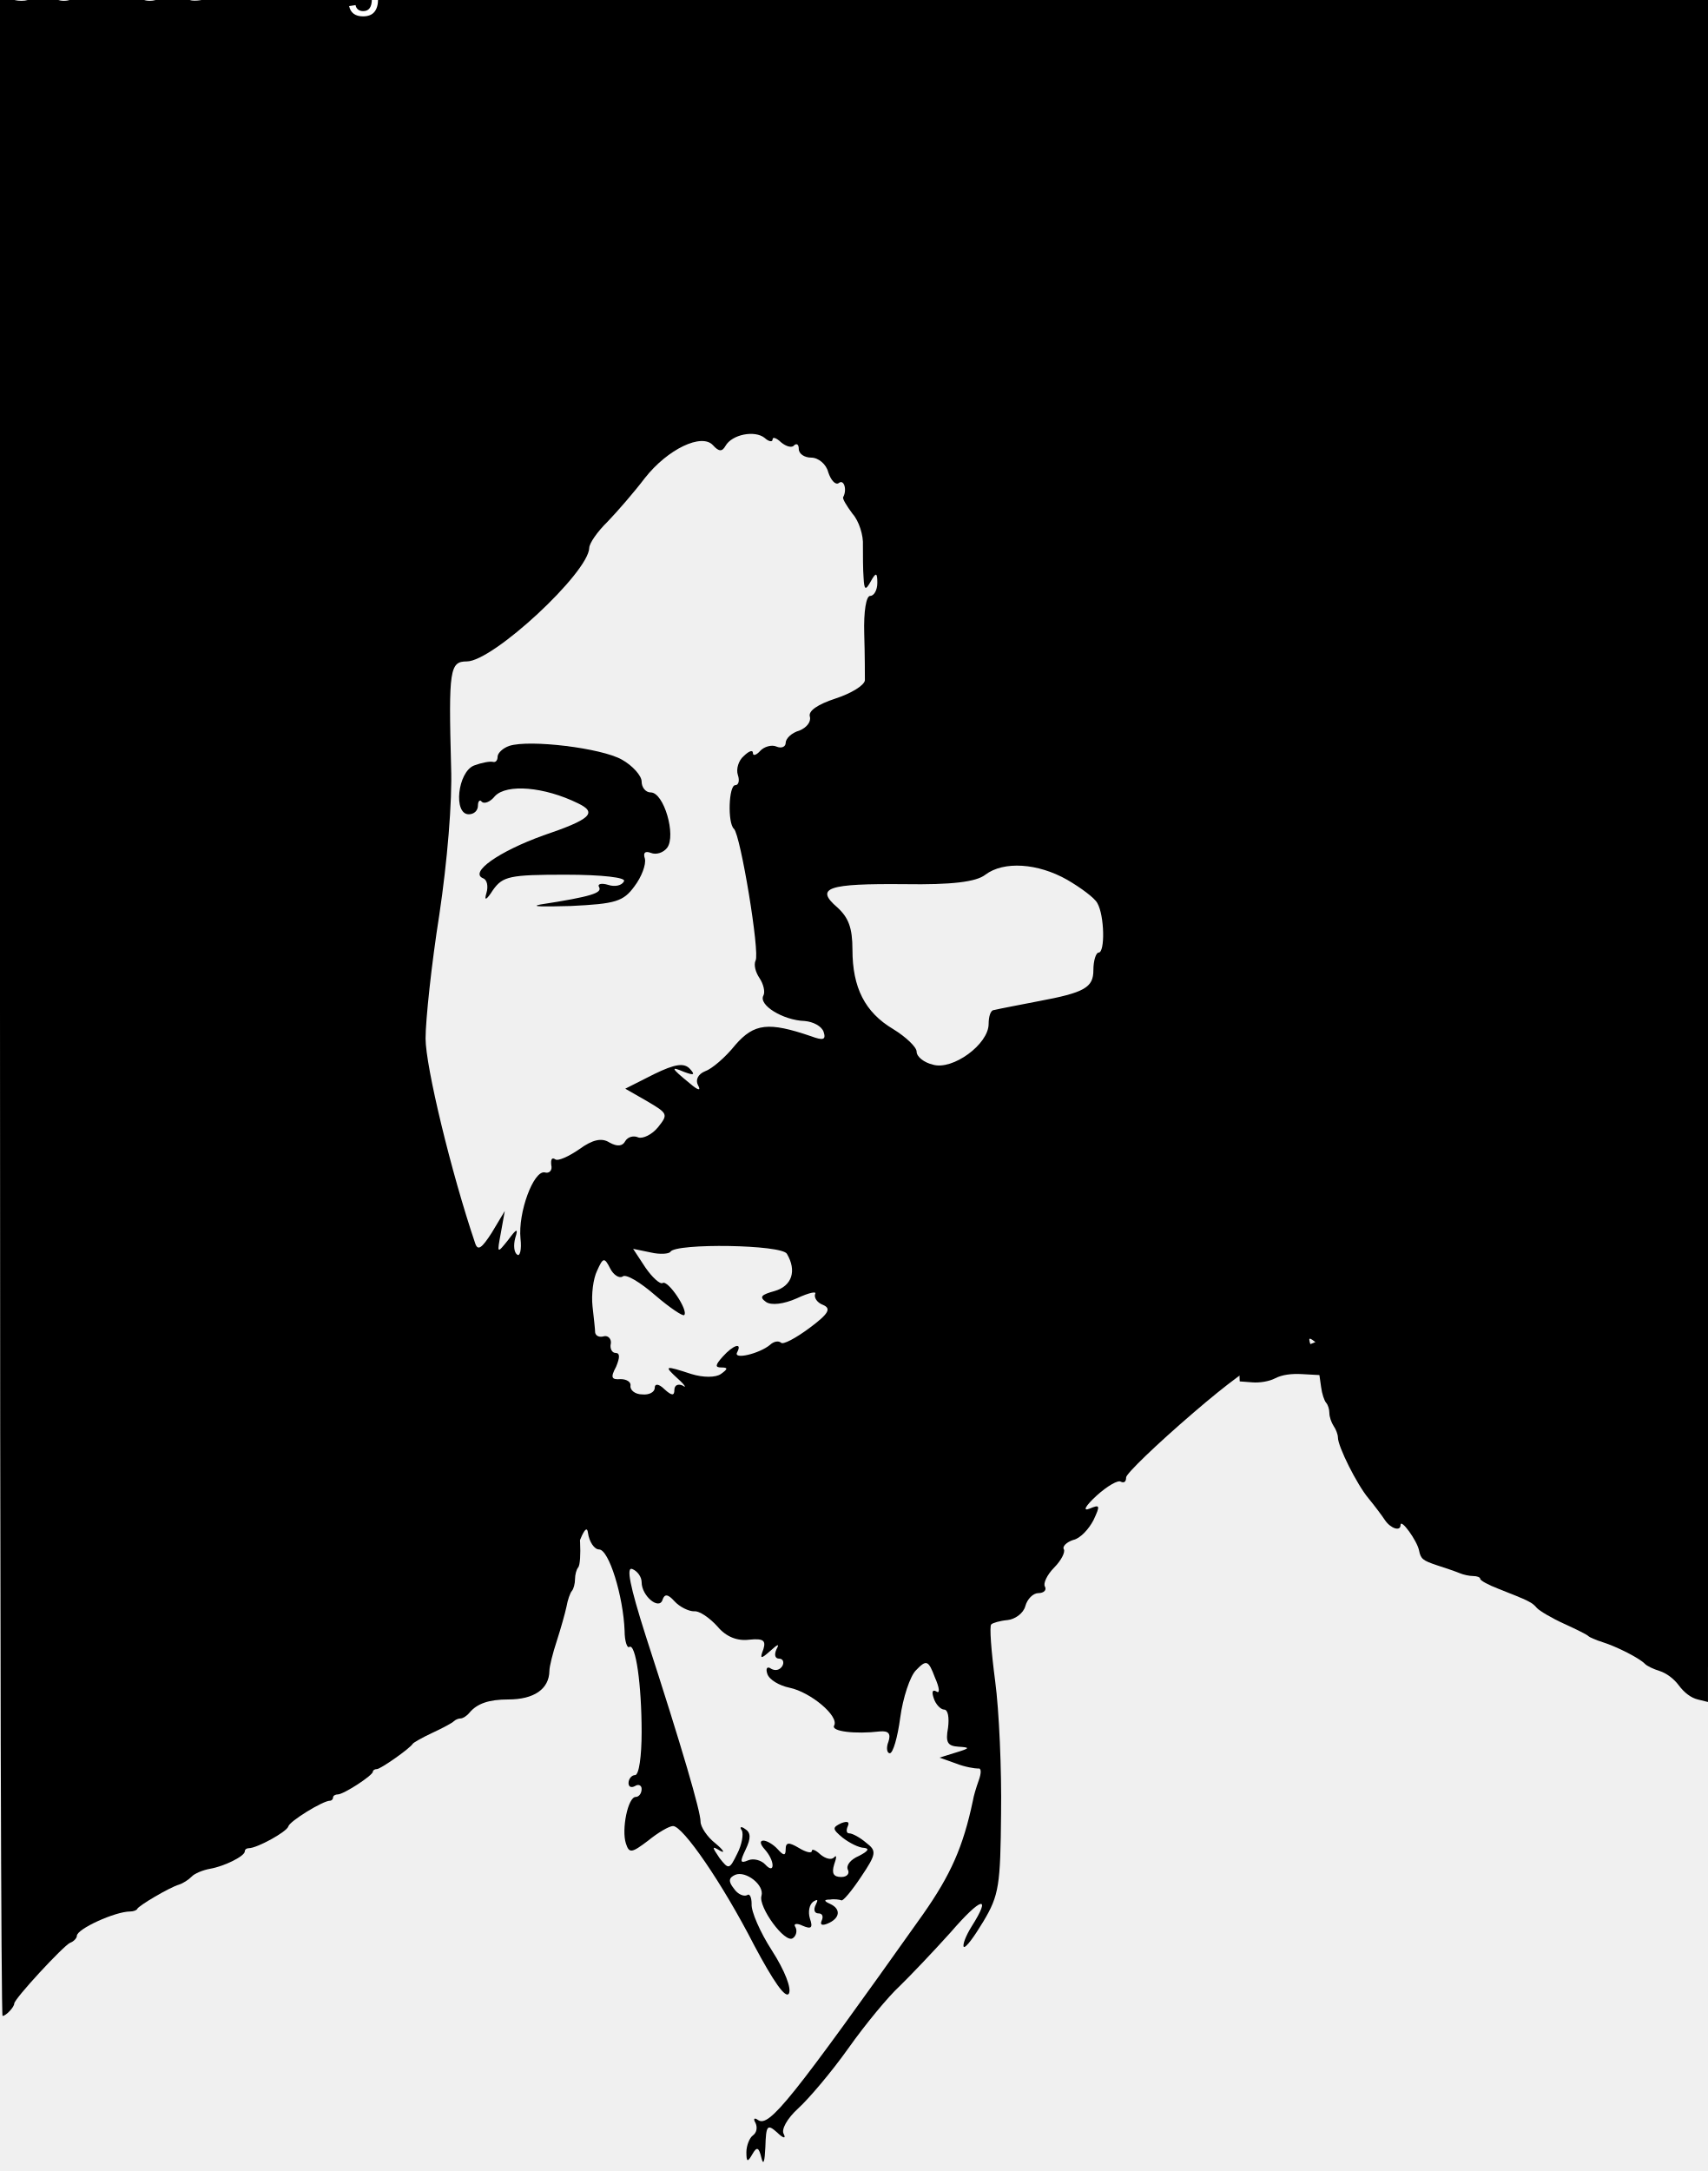
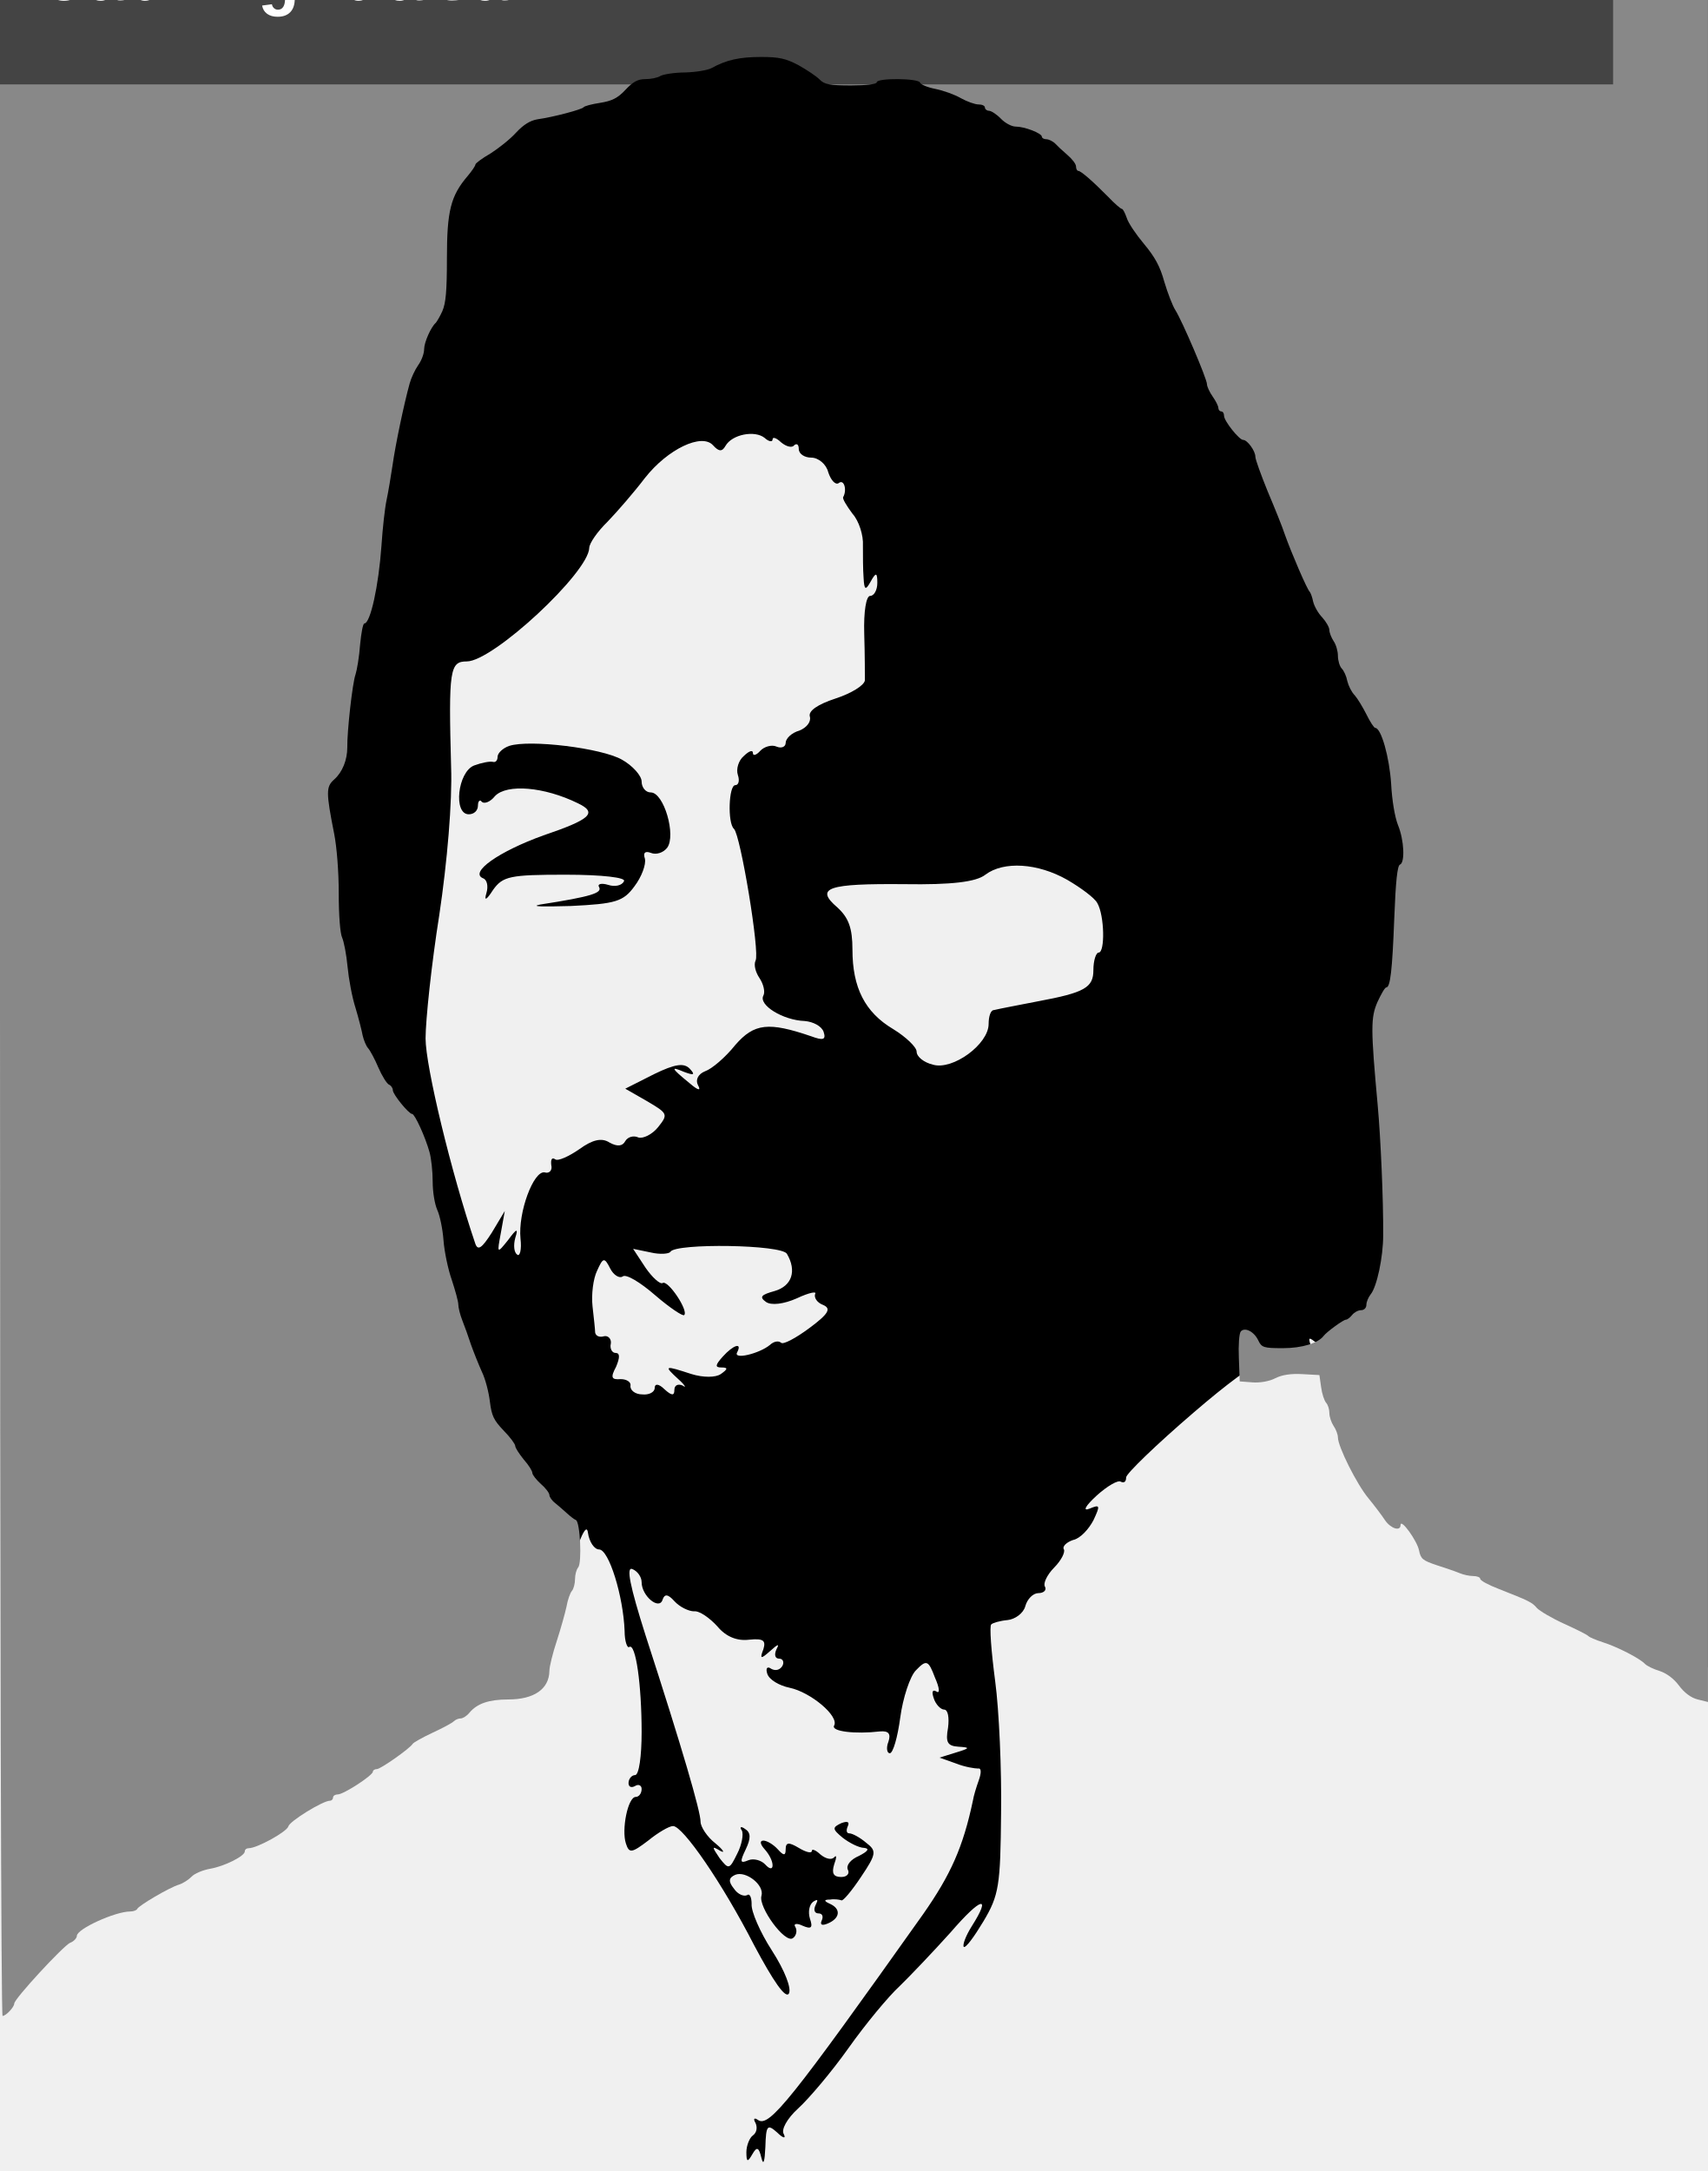
<svg xmlns="http://www.w3.org/2000/svg" version="1.0" width="262pt" height="333pt" viewBox="0 0 600 686" preserveAspectRatio="none" id="FG">
  <defs>
    <style type="text/css">
				text.label {
					fill:   #FFFFFF;
- 					font-size: 25px; 
+ 					font-size: 25px;
+ 					font-weight: bold;
					font-family: "Courier New";
- 					-ms-transform: translate(20px,20px); /* IE 9 */
- 					-webkit-transform: translate(20px,20px); /* Safari and Chrome */
- 					-o-transform: translate(20px,20px); /* Opera */
- 					-moz-transform: translate(20px,20px); /* Firefox */
+ 					-ms-transform: translate(15px,25px); /* IE 9 */
+ 					-webkit-transform: translate(15px,25px); /* Safari and Chrome */
+ 					-o-transform: translate(15px,25px); /* Opera */
+ 					-moz-transform: translate(15px,25px); /* Firefox */
				}
				rect.label_background {
					fill:   #000000;
					fill-opacity: 0.5;
					-ms-transform: translate(6px,6px); /* IE 9 */
					-webkit-transform: translate(6px,6px); /* Safari and Chrome */
					-o-transform: translate(6px,6px); /* Opera */
					-moz-transform: translate(6px,6px); /* Firefox */
				}
			</style>
  </defs>
  <g transform="translate(0,761) scale(0.23,-0.23)" fill="#000000" stroke="none" id="MG">
    <path d="M9 2448 c0 -486 -1 -1102 -2 -1369 l-2 -485 48 52 c32 36 63 58 95     69 72 26 331 153 387 190 70 45 149 84 224 110 36 12 68 28 73 36 4 8 20 50     35 94 19 53 29 72 31 58 2 -13 10 -23 17 -23 15 0 37 -64 39 -112 0 -14 4 -24     7 -22 10 6 19 -52 19 -117 0 -33 -4 -59 -10 -59 -5 0 -10 -5 -10 -11 0 -5 4     -7 10 -4 5 3 10 1 10 -4 0 -6 -4 -11 -9 -11 -12 0 -22 -45 -15 -64 5 -14 9     -13 34 4 15 11 32 20 38 20 15 0 75 -78 124 -164 29 -49 48 -74 53 -66 4 7 -6     31 -26 59 -18 25 -32 54 -31 64 0 9 -3 15 -7 12 -5 -2 -14 1 -20 9 -9 10 -8     15 2 19 16 6 45 -14 40 -29 -5 -15 36 -66 48 -58 5 3 7 10 4 15 -4 5 2 6 11 2     13 -5 16 -3 11 10 -3 9 -1 19 5 23 7 4 8 3 4 -4 -4 -7 -2 -12 4 -12 6 0 8 -4     5 -10 -3 -6 1 -7 9 -4 19 7 21 20 4 27 -10 4 -10 6 0 6 6 1 14 0 17 -1 2 -2     16 13 30 32 24 32 24 36 8 47 -9 7 -21 13 -26 13 -4 0 -5 4 -2 10 3 6 -1 7     -10 4 -14 -6 -14 -8 2 -20 10 -7 25 -14 33 -14 9 -1 5 -5 -8 -11 -13 -5 -20     -13 -17 -19 3 -5 -1 -10 -10 -10 -12 0 -15 5 -11 17 4 10 4 14 0 10 -4 -4 -13     -2 -21 4 -7 6 -13 8 -13 5 0 -4 -9 -2 -20 4 -15 8 -20 8 -20 -2 0 -9 -3 -9     -12 0 -7 7 -17 12 -22 12 -6 0 -5 -5 2 -12 7 -7 12 -16 12 -22 0 -6 -5 -5 -11     1 -6 6 -18 9 -26 6 -13 -5 -13 -2 -4 15 8 15 8 23 -1 28 -6 4 -9 3 -5 -2 3 -5     0 -20 -7 -32 -12 -22 -13 -22 -27 -6 -12 16 -12 17 1 10 8 -4 5 1 -7 10 -13 9     -23 23 -23 30 0 14 -27 98 -84 256 -24 68 -30 95 -20 91 8 -3 14 -11 14 -18 0     -19 27 -39 32 -24 3 8 8 8 18 -2 8 -8 22 -14 30 -14 8 1 24 -9 36 -21 13 -14     30 -20 48 -18 22 2 26 -1 22 -13 -6 -14 -4 -14 11 -2 11 9 14 10 9 2 -4 -8 -2     -13 4 -13 6 0 8 -5 5 -10 -4 -6 -11 -7 -17 -4 -6 4 -9 1 -6 -7 3 -8 18 -16 34     -19 32 -6 76 -39 68 -52 -5 -8 32 -12 70 -8 13 1 17 -3 13 -14 -4 -9 -2 -16 2     -16 5 0 12 22 16 49 4 27 15 57 24 65 16 15 19 14 29 -10 7 -14 8 -23 2 -19     -6 3 -7 -1 -4 -9 3 -9 11 -16 16 -16 6 0 8 -11 6 -25 -4 -20 -1 -25 16 -26 18     -1 18 -2 -4 -8 l-25 -7 25 -8 c14 -5 29 -7 34 -7 5 1 5 -6 1 -16 -4 -10 -8     -22 -9 -28 -15 -64 -34 -102 -76 -156 -202 -256 -235 -293 -252 -283 -6 4 -8     2 -4 -4 3 -6 2 -13 -4 -17 -5 -3 -10 -14 -10 -23 0 -14 2 -14 9 -3 7 11 10 10     14 -5 3 -11 5 -5 6 15 1 30 3 32 18 20 9 -8 14 -9 10 -2 -4 6 5 21 22 35 16     13 51 50 77 83 26 33 61 71 78 85 16 14 51 47 78 74 47 49 63 52 32 8 -9 -13     -14 -25 -12 -28 3 -2 16 14 30 35 24 36 26 50 27 148 1 60 -3 142 -9 182 -6     41 -9 76 -6 78 2 2 13 5 25 6 11 1 24 9 27 19 3 10 12 18 20 18 8 0 13 4 10 9     -3 4 3 16 14 26 11 10 17 21 15 25 -3 4 4 10 14 13 11 2 24 15 31 27 11 21 10     22 -6 16 -11 -4 -6 4 11 18 16 13 33 22 37 19 5 -2 8 0 8 6 0 5 46 45 103 89     102 79 153 102 176 79 10 -9 11 -8 5 8 -7 18 -6 18 9 7 9 -8 23 -38 32 -68 12     -41 29 -68 68 -107 28 -29 52 -58 52 -65 0 -8 27 -22 60 -33 33 -11 69 -24 80     -29 11 -5 61 -27 110 -49 50 -21 116 -52 148 -69 l57 -30 0 1159 0 1159 -1305     0 -1305 0 -1 -882z m1171 257 c0 4 6 2 13 -4 8 -6 17 -8 20 -4 4 3 7 1 7 -5 0     -7 9 -12 19 -12 11 0 23 -9 26 -20 4 -11 11 -18 16 -15 8 6 13 -9 7 -19 -2 -2     5 -12 14 -23 10 -10 17 -30 16 -44 0 -13 0 -33 1 -44 1 -17 3 -18 11 -5 8 13     10 12 10 -2 0 -10 -5 -18 -11 -18 -6 0 -10 -21 -9 -52 1 -29 1 -58 1 -64 -1     -7 -21 -18 -45 -25 -27 -8 -42 -17 -39 -25 2 -7 -5 -15 -16 -19 -12 -3 -21     -11 -21 -17 0 -5 -6 -8 -14 -5 -7 3 -19 0 -25 -6 -6 -6 -11 -7 -11 -3 0 5 -6     3 -14 -4 -8 -6 -12 -18 -9 -26 3 -8 1 -14 -4 -14 -10 0 -12 -52 -2 -60 10 -8     40 -171 33 -181 -3 -6 0 -16 6 -24 6 -8 9 -19 6 -24 -8 -13 30 -34 63 -35 13     -1 26 -7 29 -15 4 -11 -1 -12 -19 -6 -65 20 -87 18 -116 -12 -15 -17 -36 -33     -46 -36 -11 -4 -15 -12 -11 -19 5 -8 1 -8 -12 2 -30 22 -30 24 -9 16 15 -5 17     -4 9 4 -9 9 -23 7 -55 -7 l-44 -20 33 -17 c32 -17 33 -18 17 -36 -9 -10 -23     -16 -30 -14 -7 3 -16 1 -20 -5 -4 -7 -12 -8 -24 -2 -12 7 -26 4 -46 -9 -16     -10 -33 -17 -37 -14 -5 3 -7 0 -6 -8 2 -7 -3 -12 -10 -10 -17 3 -41 -55 -37     -91 2 -15 -1 -25 -5 -22 -5 3 -6 13 -3 23 5 14 2 13 -11 -3 -17 -19 -17 -19     -11 10 l6 30 -20 -30 c-15 -21 -21 -25 -25 -15 -37 98 -76 244 -76 282 0 25 9     102 21 170 12 72 20 156 18 203 -4 134 -2 145 24 145 40 0 186 122 187 156 0     6 12 22 28 36 15 14 41 41 57 60 35 40 87 62 104 45 9 -9 14 -9 19 -1 10 16     45 22 60 11 6 -5 12 -6 12 -2z m450 -605 c21 -11 42 -25 46 -32 11 -17 12 -68     2 -68 -4 0 -8 -11 -8 -24 0 -24 -13 -31 -85 -43 -11 -2 -29 -5 -40 -7 -11 -2     -23 -4 -27 -5 -5 0 -8 -9 -8 -19 0 -28 -55 -64 -85 -56 -14 3 -25 11 -25 18 0     6 -16 20 -36 31 -43 23 -62 57 -62 109 0 30 -6 44 -23 58 -35 27 -15 33 103     32 71 -1 109 3 123 13 28 19 80 16 125 -7z m-428 -514 c15 -23 8 -44 -19 -51     -20 -5 -24 -8 -13 -15 8 -5 27 -3 47 5 19 8 31 10 28 6 -2 -5 3 -12 12 -15 13     -5 9 -12 -21 -32 -21 -14 -40 -23 -43 -20 -4 3 -11 2 -17 -3 -16 -12 -57 -21     -50 -10 8 14 -6 10 -22 -6 -12 -12 -12 -15 -2 -15 10 0 10 -2 -1 -9 -8 -5 -27     -5 -45 0 -41 12 -43 12 -20 -7 10 -8 13 -13 7 -9 -7 3 -13 1 -13 -6 0 -8 -4     -8 -15 1 -9 8 -15 8 -15 2 0 -6 -9 -10 -19 -9 -11 0 -19 6 -18 12 1 5 -6 9     -15 9 -14 -1 -16 2 -7 17 6 13 6 19 -1 19 -5 0 -9 6 -7 13 1 6 -4 11 -10 10     -7 -2 -13 0 -14 5 0 4 -2 20 -4 36 -2 16 1 38 7 49 9 18 11 19 20 3 5 -9 14     -14 19 -11 5 4 27 -8 50 -26 22 -17 42 -29 44 -27 7 6 -25 49 -33 44 -4 -2     -16 8 -26 21 l-19 26 27 -5 c14 -3 28 -2 30 1 8 12 171 10 178 -3z" />
    <path d="M778 2284 c-10 -3 -18 -10 -18 -15 0 -5 -3 -8 -7 -7 -5 1 -17 -1 -29     -5 -25 -9 -32 -67 -8 -67 8 0 14 5 14 12 0 6 3 9 6 5 4 -3 13 0 20 8 18 17 75     13 127 -10 30 -13 19 -22 -53 -44 -68 -22 -114 -51 -92 -59 6 -2 8 -11 5 -20     -4 -12 0 -10 10 4 15 19 26 21 111 21 56 0 93 -4 89 -9 -3 -6 -14 -8 -24 -5     -11 3 -17 1 -14 -3 5 -8 -11 -13 -90 -24 -16 -3 5 -3 47 -2 68 3 80 6 97 27     11 13 18 30 16 38 -3 8 0 11 9 8 8 -3 19 0 25 7 14 17 -5 76 -25 76 -8 0 -14     7 -14 15 0 8 -14 22 -30 30 -31 16 -141 28 -172 19z" />
  </g>
-   <g transform="translate(0,686) scale(0.1,-0.1)" fill="#000000" stroke="none" id="BG">
+   <g transform="translate(0,686) scale(0.1,-0.1)" fill="#888888" stroke="none" id="BG">
    <path d="M0 3675 c0 -1953 4 -3185 9 -3185 12 0 41 28 41 39 0 15 172 182 196     192 13 4 24 15 24 22 0 22 135 77 187 77 12 0 23 4 25 8 4 10 113 68 147 77     14 4 33 15 44 25 10 10 40 21 65 25 51 8 122 40 122 55 0 6 6 10 14 10 29 0     134 52 139 69 4 16 121 81 146 81 6 0 11 5 11 10 0 6 8 10 17 10 20 0 123 60     123 72 0 4 6 8 14 8 13 0 116 65 126 80 3 4 34 20 70 35 36 15 69 31 74 36 6     5 16 9 24 9 8 0 22 8 31 18 27 29 68 42 137 42 90 0 143 33 144 90 0 14 12 57     26 95 14 39 29 87 34 108 4 21 13 44 19 50 6 6 11 23 11 37 0 14 5 31 11 37     14 14 7 145 -8 150 -6 2 -20 12 -31 21 -11 9 -30 24 -41 32 -12 8 -21 20 -21     26 0 6 -13 22 -30 35 -16 13 -30 29 -30 35 0 6 -13 25 -30 42 -16 18 -30 37     -30 43 0 6 -18 28 -41 49 -34 32 -42 46 -48 91 -4 30 -16 72 -28 94 -11 22     -28 60 -38 85 -9 25 -23 60 -31 78 -8 18 -14 41 -14 50 0 10 -11 45 -23 78     -13 33 -26 89 -29 125 -3 36 -13 79 -22 96 -9 19 -16 56 -16 89 0 32 -5 74     -11 93 -15 49 -52 121 -61 121 -12 0 -68 62 -68 75 0 7 -6 15 -14 18 -7 3 -24     27 -37 54 -12 26 -29 54 -36 61 -7 7 -15 25 -19 40 -3 15 -14 54 -25 87 -12     33 -24 92 -28 130 -4 39 -13 80 -19 92 -7 13 -12 69 -12 140 0 70 -7 147 -16     188 -29 132 -29 149 0 172 29 23 46 62 46 101 -1 49 18 204 29 231 5 14 13 56     16 94 4 37 10 67 15 67 21 0 50 118 60 245 4 55 12 120 18 145 6 25 15 74 21     110 10 64 40 193 60 258 5 17 19 44 30 58 12 15 21 37 21 51 0 21 24 70 41 83     3 3 14 19 23 37 12 25 16 62 16 167 0 149 13 197 73 260 15 16 27 32 27 36 0     4 24 20 53 35 28 16 69 45 90 66 26 25 49 38 75 42 56 7 156 31 162 38 3 4 29     10 58 14 42 6 62 15 89 41 26 25 43 34 70 34 19 0 43 4 53 10 10 5 49 11 87     11 37 1 79 7 93 14 52 26 99 35 174 35 63 0 87 -5 131 -26 30 -15 63 -35 74     -45 17 -16 36 -19 111 -19 53 0 90 4 90 10 0 14 147 13 152 -1 2 -6 26 -15 54     -20 28 -5 68 -18 89 -29 22 -11 50 -20 62 -20 13 0 23 -4 23 -10 0 -5 7 -10     14 -10 8 0 27 -11 42 -25 15 -14 38 -25 52 -25 31 0 92 -21 92 -32 0 -4 7 -8     16 -8 8 0 21 -6 29 -12 7 -7 27 -24 44 -37 17 -13 31 -29 31 -37 0 -8 4 -14 8     -14 9 0 49 -31 105 -82 22 -21 44 -38 48 -38 4 0 11 -13 17 -28 5 -16 33 -53     61 -83 38 -41 56 -70 71 -119 12 -36 29 -76 39 -90 24 -34 111 -217 111 -234     0 -7 9 -25 20 -39 11 -14 20 -30 20 -36 0 -6 5 -11 10 -11 6 0 10 -6 10 -14 0     -16 53 -76 67 -76 15 0 43 -35 43 -53 0 -9 20 -58 43 -109 24 -51 52 -113 61     -138 23 -58 78 -173 87 -180 3 -3 9 -17 12 -31 4 -15 18 -37 32 -50 13 -13 25     -31 25 -40 0 -8 7 -24 15 -35 8 -10 15 -31 15 -46 0 -15 6 -33 13 -40 8 -7 17     -25 20 -40 4 -15 15 -35 26 -45 10 -10 28 -37 41 -60 13 -24 27 -43 31 -43 21     0 50 -93 56 -177 3 -52 13 -105 24 -130 22 -48 25 -119 7 -125 -9 -3 -15 -51     -20 -169 -7 -166 -14 -219 -28 -219 -5 0 -18 -21 -31 -46 -24 -50 -24 -83 1     -329 10 -99 20 -295 19 -409 0 -68 -22 -162 -44 -186 -8 -9 -15 -24 -15 -33 0     -10 -8 -17 -19 -17 -10 0 -24 -7 -31 -15 -7 -8 -17 -15 -22 -15 -9 0 -68 -39     -78 -51 -19 -23 -76 -39 -143 -39 -68 0 -75 2 -87 25 -15 28 -47 42 -61 28 -6     -6 -9 -43 -7 -84 l3 -74 44 -3 c26 -2 60 3 81 13 24 11 56 15 95 13 l60 -3 6     -38 c3 -21 11 -43 18 -50 6 -6 11 -20 11 -32 0 -12 7 -30 15 -41 8 -10 15 -27     15 -36 0 -29 67 -149 107 -192 21 -23 47 -54 58 -69 20 -27 55 -37 55 -16 0     23 58 -49 65 -80 6 -27 13 -32 63 -47 31 -9 67 -20 80 -25 13 -5 34 -9 47 -9     14 0 25 -4 25 -9 0 -5 28 -19 63 -31 110 -39 119 -43 136 -61 9 -9 52 -32 96     -50 44 -18 82 -35 85 -39 3 -3 25 -12 50 -19 52 -15 128 -50 148 -68 7 -7 30     -17 52 -23 24 -7 50 -24 68 -46 19 -23 43 -39 66 -44 l36 -8 0 2689 0 2689     -3000 0 -3000 0 0 -3185z" />
  </g>
-   <rect class="label_background" width="188.0pt" height="20.0pt" />
-   <text class="label" id="labelText">something</text>
+   <rect class="label_background" width="425.0pt" height="20.0pt" />
+   <text class="label" id="labelText">Loading data...</text>
</svg>
